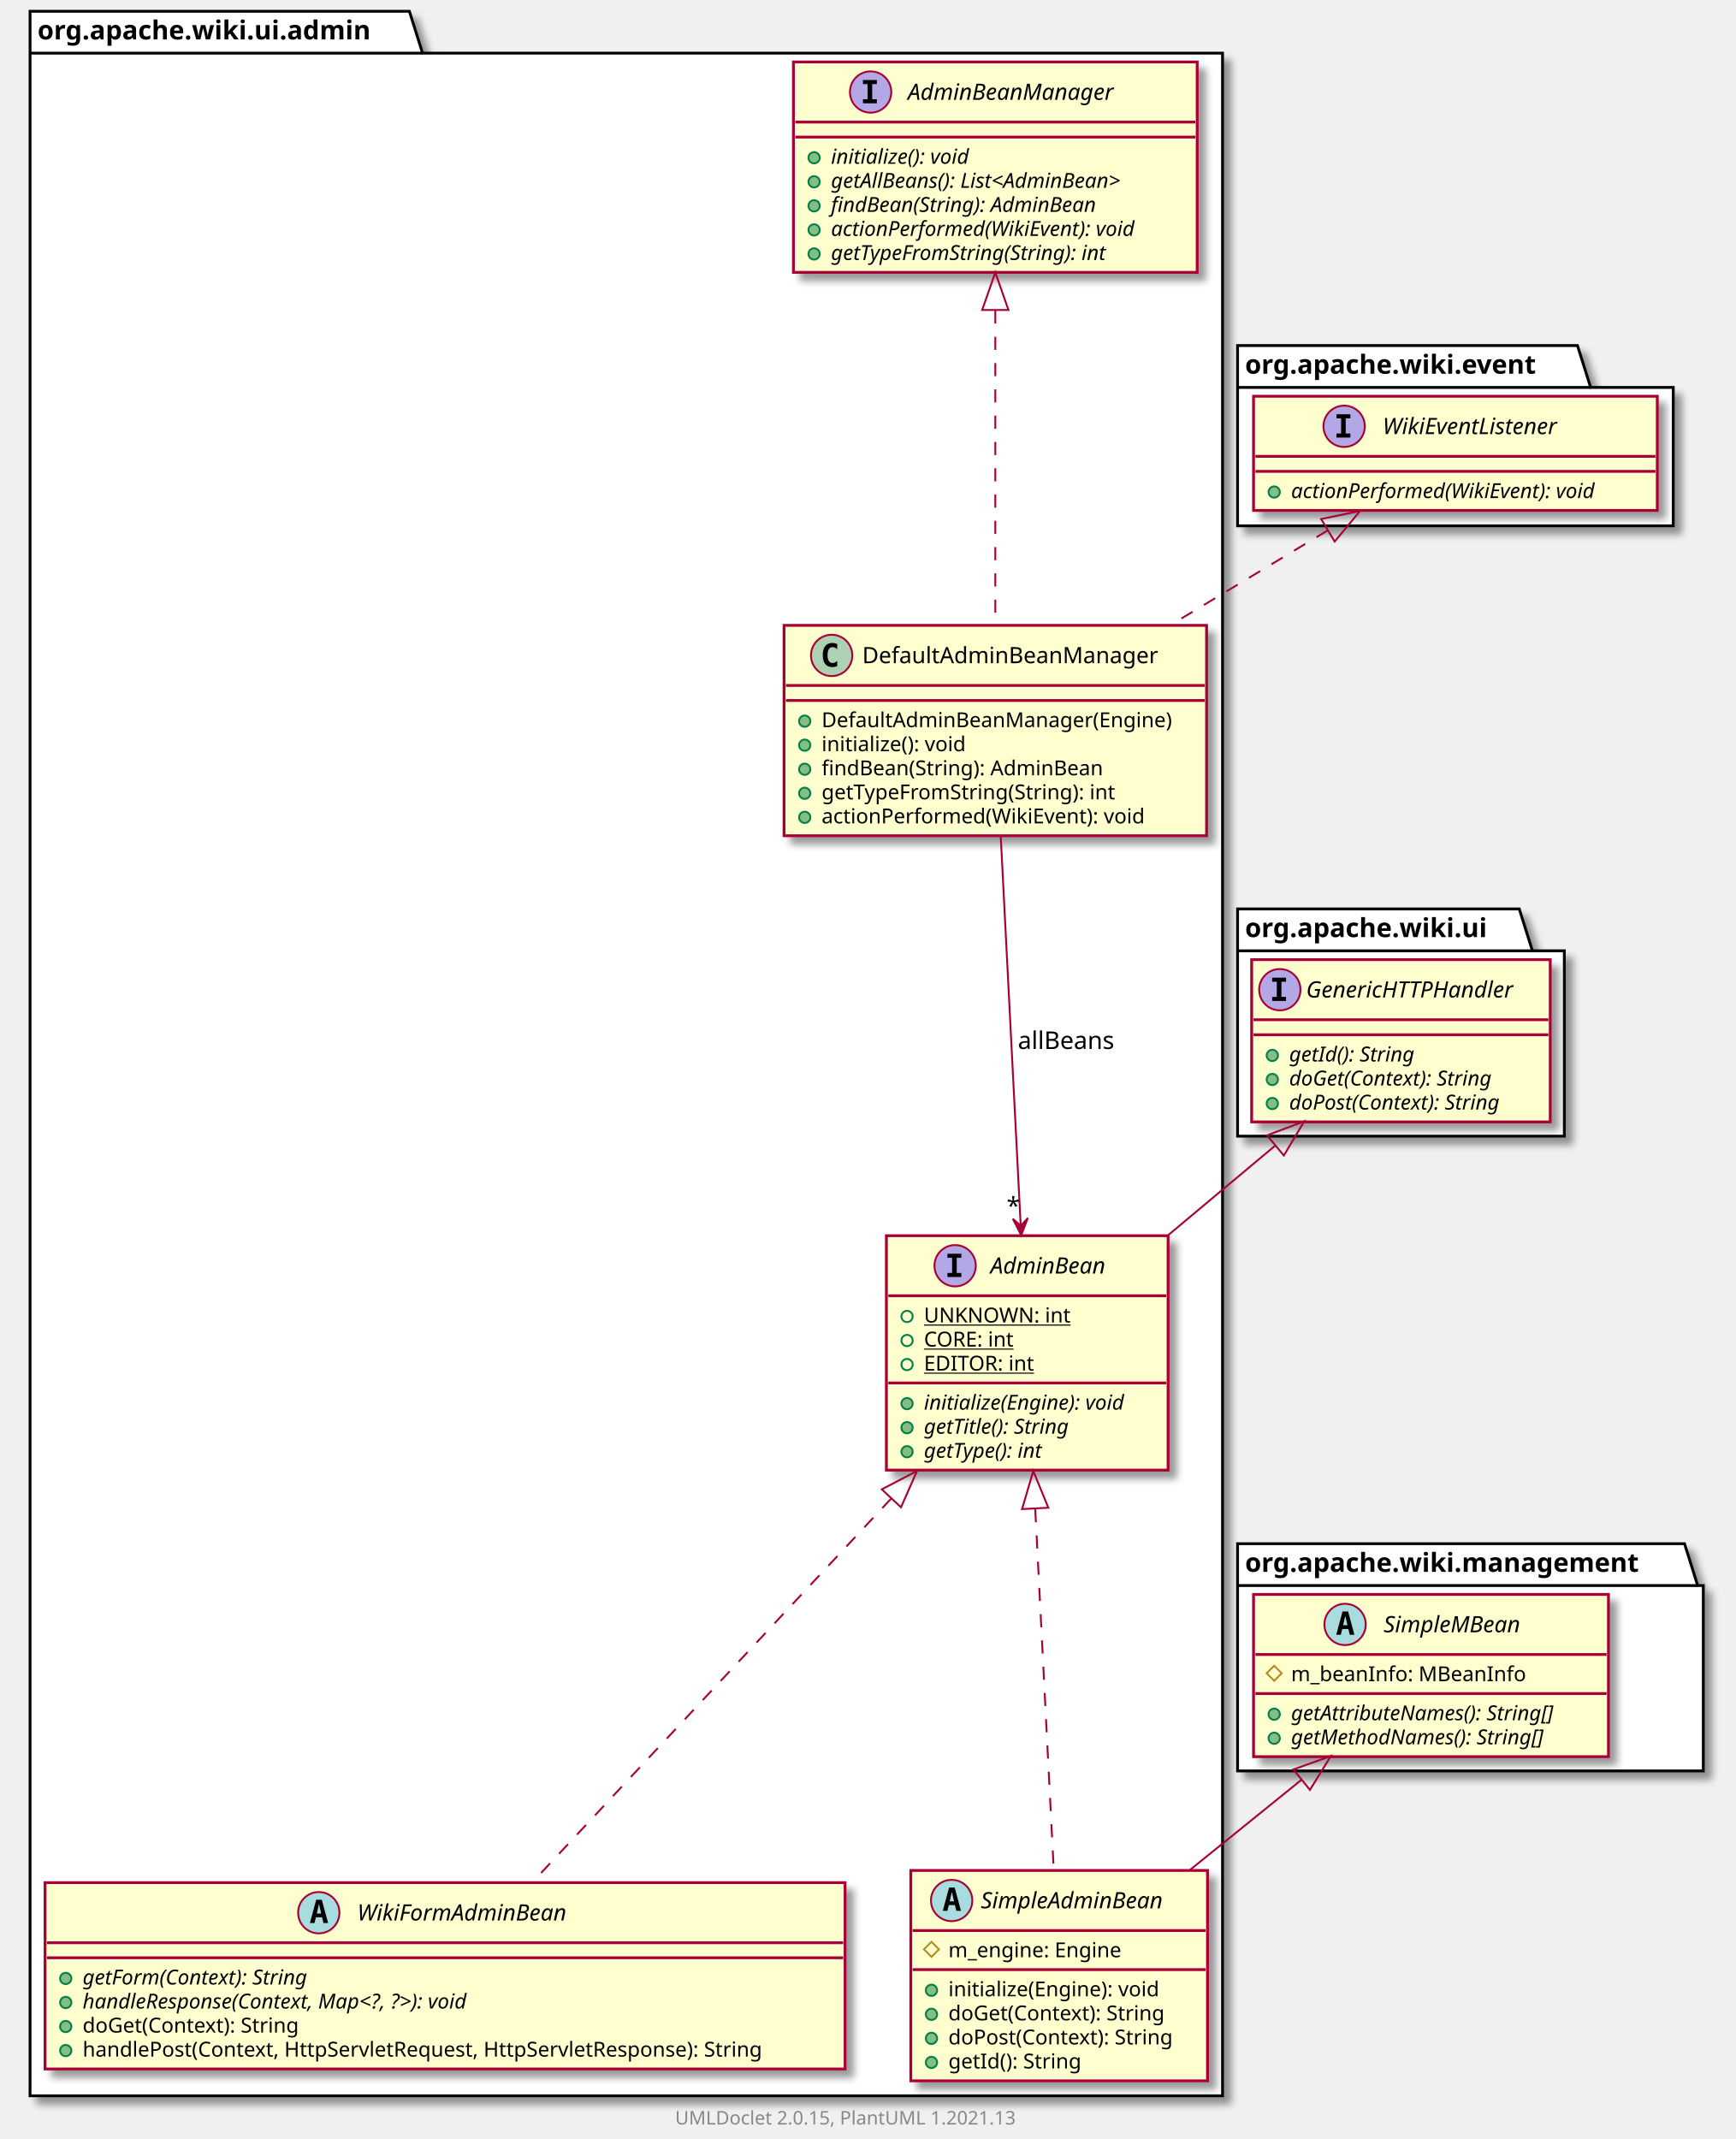
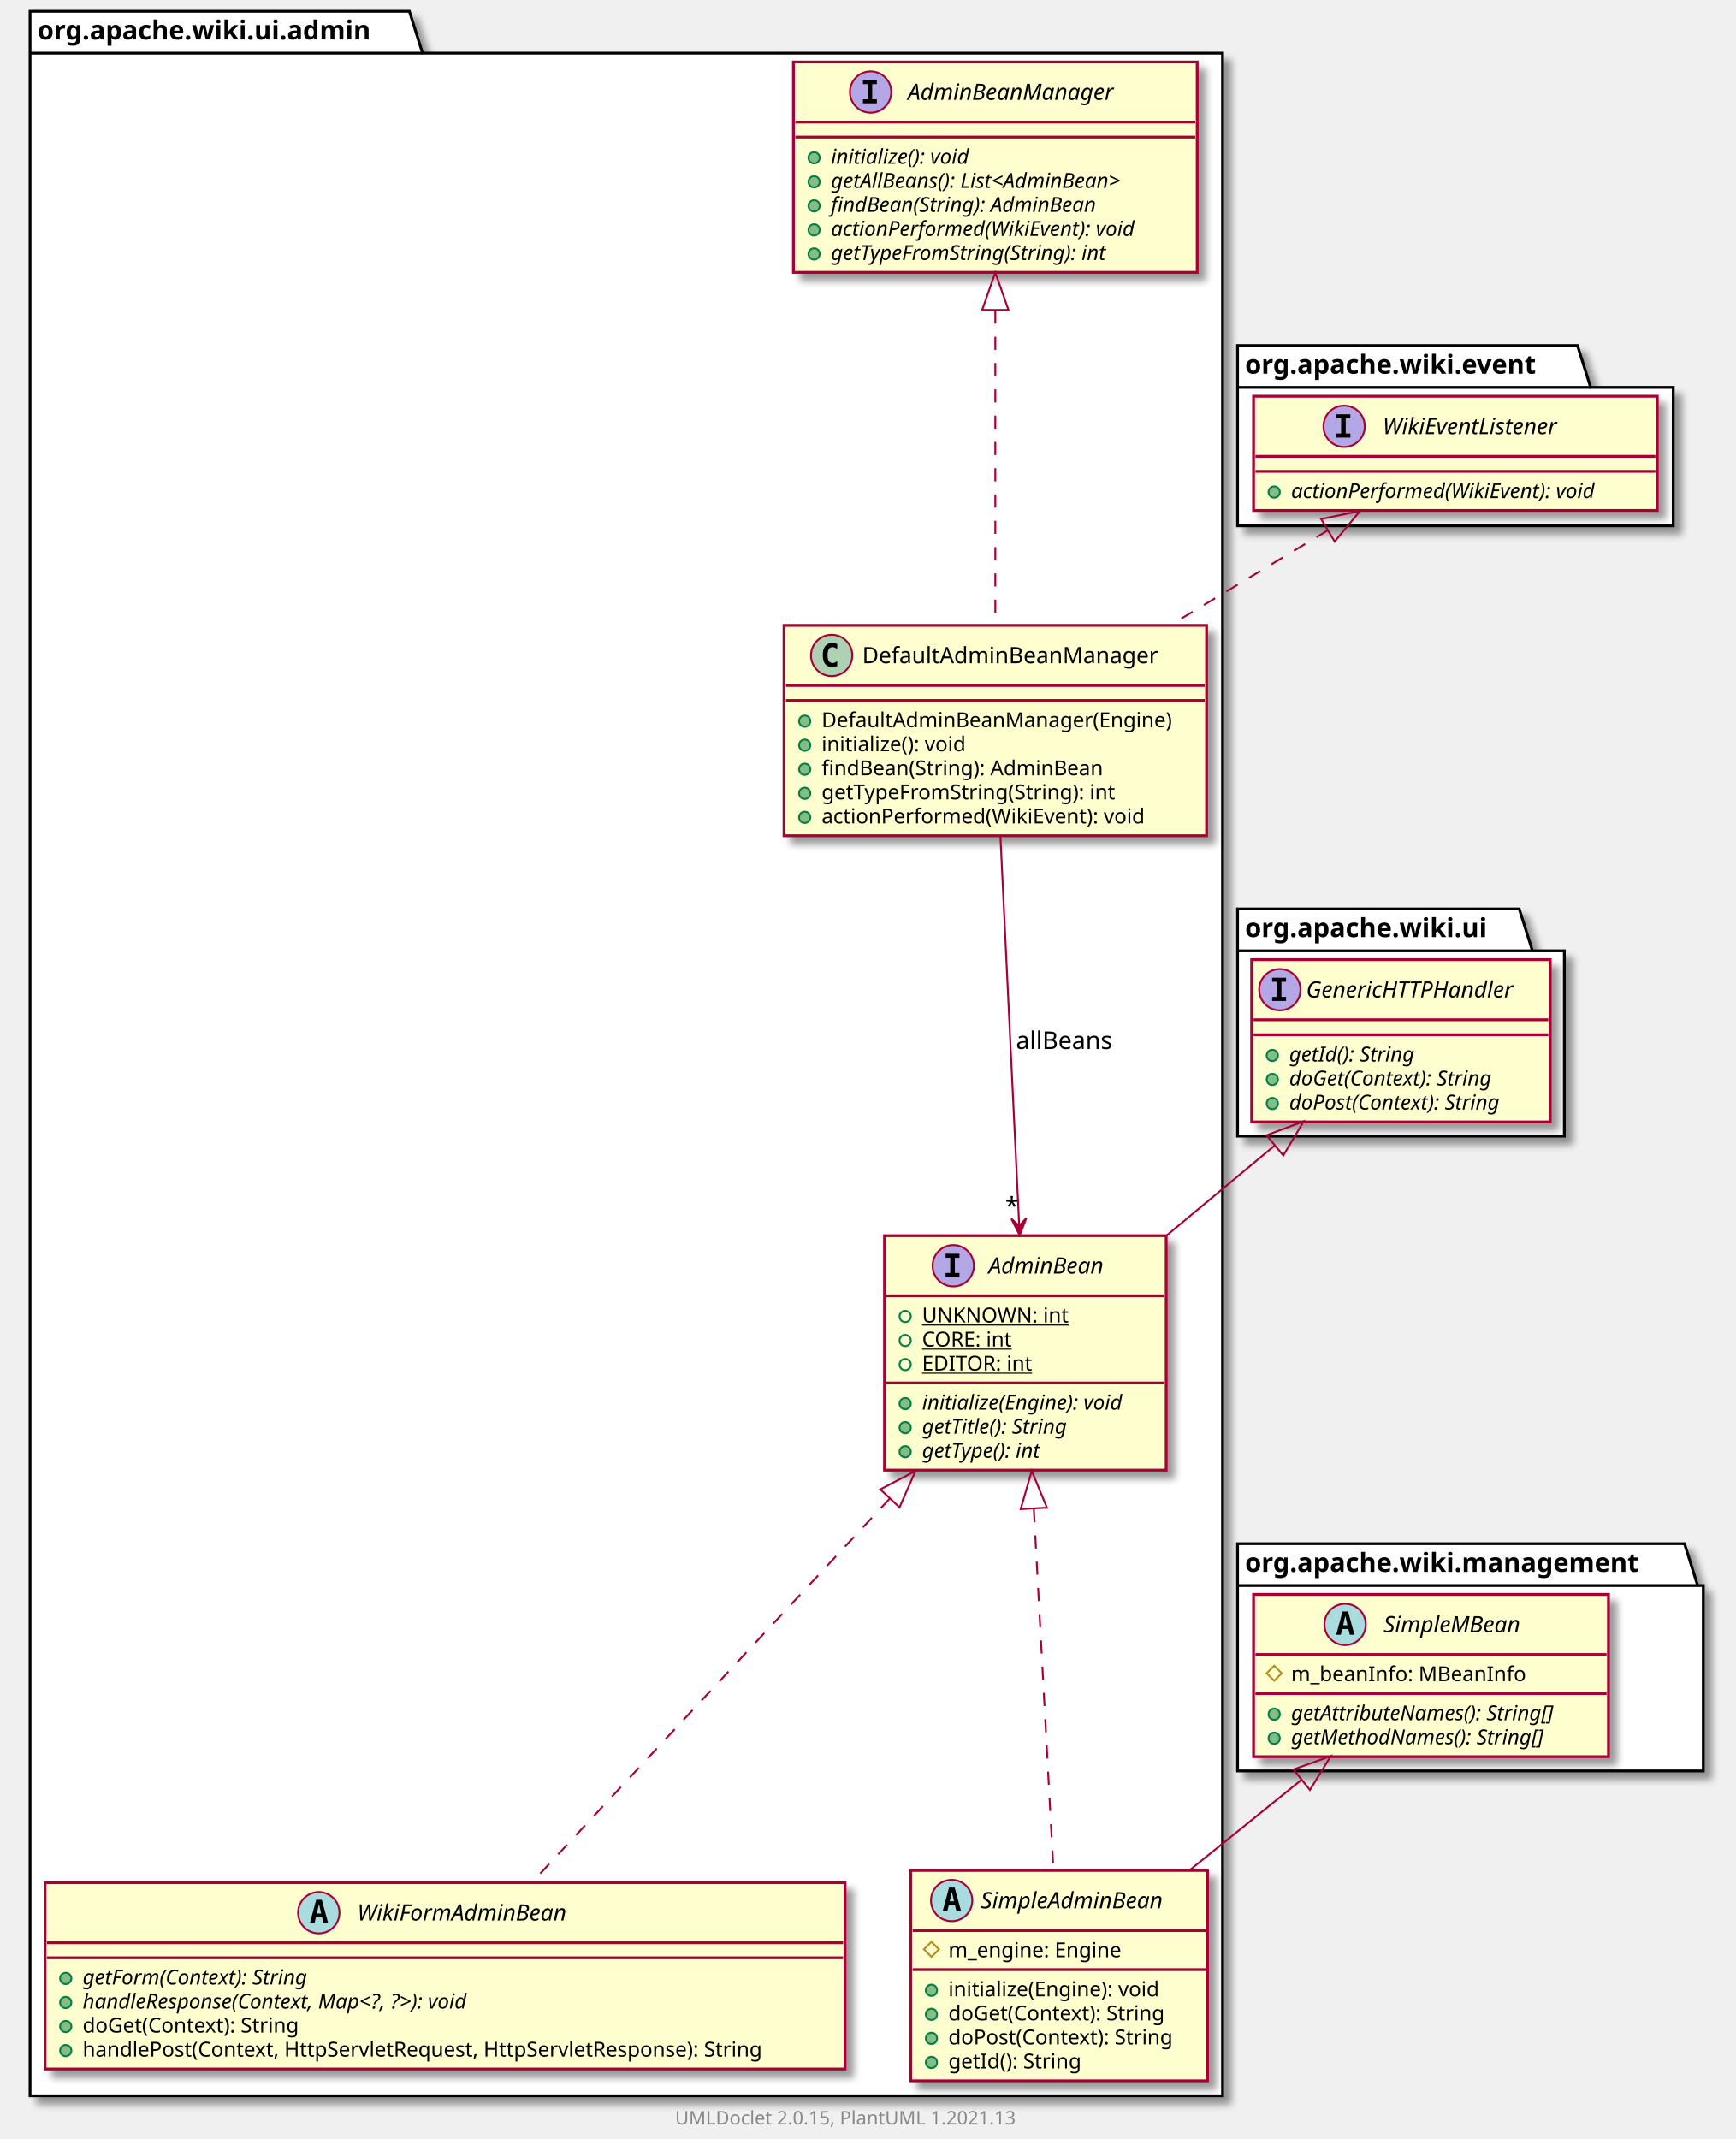
<svg xmlns="http://www.w3.org/2000/svg" xmlns:xlink="http://www.w3.org/1999/xlink" contentScriptType="application/ecmascript" contentStyleType="text/css" height="1139px" preserveAspectRatio="none" style="width:924px;height:1139px;background:#FFFFFF;" version="1.1" viewBox="0 0 924 1139" width="924px" zoomAndPan="magnify">
  <defs>
-     <filter height="300%" id="fck95by8z8xiy" width="300%" x="-1" y="-1">
+     <filter height="300%" id="fyacu7wyg63l0" width="300%" x="-1" y="-1">
      <feGaussianBlur result="blurOut" stdDeviation="2.0" />
      <feColorMatrix in="blurOut" result="blurOut2" type="matrix" values="0 0 0 0 0 0 0 0 0 0 0 0 0 0 0 0 0 0 .4 0" />
      <feOffset dx="4.0" dy="4.0" in="blurOut2" result="blurOut3" />
      <feBlend in="SourceGraphic" in2="blurOut3" mode="normal" />
    </filter>
  </defs>
  <g>
-     <polygon fill="#FFFFFF" filter="url(#fck95by8z8xiy)" points="16,6,218,6,225,28.297,651,28.297,651,1116,16,1116,16,6" style="stroke:#000000;stroke-width:1.5;" />
+     <polygon fill="#FFFFFF" filter="url(#fyacu7wyg63l0)" points="16,6,218,6,225,28.297,651,28.297,651,1116,16,1116,16,6" style="stroke:#000000;stroke-width:1.5;" />
    <line style="stroke:#000000;stroke-width:1.5;" x1="16" x2="225" y1="28.297" y2="28.297" />
    <text fill="#000000" font-family="sans-serif" font-size="14" font-weight="bold" lengthAdjust="spacing" textLength="196" x="20" y="20.995">org.apache.wiki.ui.admin</text>
-     <polygon fill="#FFFFFF" filter="url(#fck95by8z8xiy)" points="659,184,840,184,847,206.297,891,206.297,891,280,659,280,659,184" style="stroke:#000000;stroke-width:1.5;" />
+     <polygon fill="#FFFFFF" filter="url(#fyacu7wyg63l0)" points="659,484,809,484,816,506.297,833,506.297,833,605,659,605,659,484" style="stroke:#000000;stroke-width:1.5;" />
+     <line style="stroke:#000000;stroke-width:1.5;" x1="659" x2="816" y1="506.297" y2="506.297" />
+     <text fill="#000000" font-family="sans-serif" font-size="14" font-weight="bold" lengthAdjust="spacing" textLength="144" x="663" y="498.995">org.apache.wiki.ui</text>
+     <polygon fill="#FFFFFF" filter="url(#fyacu7wyg63l0)" points="659,822,897,822,904,844.297,907,844.297,907,943,659,943,659,822" style="stroke:#000000;stroke-width:1.5;" />
+     <line style="stroke:#000000;stroke-width:1.5;" x1="659" x2="904" y1="844.297" y2="844.297" />
+     <text fill="#000000" font-family="sans-serif" font-size="14" font-weight="bold" lengthAdjust="spacing" textLength="232" x="663" y="836.995">org.apache.wiki.management</text>
+     <polygon fill="#FFFFFF" filter="url(#fyacu7wyg63l0)" points="659,184,840,184,847,206.297,891,206.297,891,280,659,280,659,184" style="stroke:#000000;stroke-width:1.5;" />
    <line style="stroke:#000000;stroke-width:1.5;" x1="659" x2="847" y1="206.297" y2="206.297" />
    <text fill="#000000" font-family="sans-serif" font-size="14" font-weight="bold" lengthAdjust="spacing" textLength="175" x="663" y="198.995">org.apache.wiki.event</text>
-     <polygon fill="#FFFFFF" filter="url(#fck95by8z8xiy)" points="659,484,809,484,816,506.297,833,506.297,833,605,659,605,659,484" style="stroke:#000000;stroke-width:1.5;" />
-     <line style="stroke:#000000;stroke-width:1.5;" x1="659" x2="816" y1="506.297" y2="506.297" />
-     <text fill="#000000" font-family="sans-serif" font-size="14" font-weight="bold" lengthAdjust="spacing" textLength="144" x="663" y="498.995">org.apache.wiki.ui</text>
-     <polygon fill="#FFFFFF" filter="url(#fck95by8z8xiy)" points="659,822,897,822,904,844.297,907,844.297,907,943,659,943,659,822" style="stroke:#000000;stroke-width:1.5;" />
-     <line style="stroke:#000000;stroke-width:1.5;" x1="659" x2="904" y1="844.297" y2="844.297" />
-     <text fill="#000000" font-family="sans-serif" font-size="14" font-weight="bold" lengthAdjust="spacing" textLength="232" x="663" y="836.995">org.apache.wiki.management</text>
+     <a href="AdminBeanManager.html" target="_top" title="AdminBeanManager.html" xlink:actuate="onRequest" xlink:href="AdminBeanManager.html" xlink:show="new" xlink:title="AdminBeanManager.html" xlink:type="simple">
+       <rect codeLine="3" fill="#FEFECE" filter="url(#fyacu7wyg63l0)" height="112.023" id="org.apache.wiki.ui.admin.AdminBeanManager" style="stroke:#A80036;stroke-width:1.5;" width="215" x="422.5" y="33" />
+       <ellipse cx="463.6" cy="49" fill="#B4A7E5" rx="11" ry="11" style="stroke:#A80036;stroke-width:1.0;" />
+       <path d="M459.522,44.766 L459.522,42.609 L466.913,42.609 L466.913,44.766 L464.444,44.766 L464.444,52.844 L466.913,52.844 L466.913,55 L459.522,55 L459.522,52.844 L461.991,52.844 L461.991,44.766 L459.522,44.766 Z " fill="#000000" />
+       <text fill="#000000" font-family="sans-serif" font-size="12" font-style="italic" lengthAdjust="spacing" textLength="125" x="483.4" y="53.154">AdminBeanManager</text>
+       <line style="stroke:#A80036;stroke-width:1.5;" x1="423.5" x2="636.5" y1="65" y2="65" />
+       <line style="stroke:#A80036;stroke-width:1.5;" x1="423.5" x2="636.5" y1="73" y2="73" />
+       <ellipse cx="433.5" cy="84" fill="#84BE84" rx="3" ry="3" style="stroke:#038048;stroke-width:1.0;" />
+       <text fill="#000000" font-family="sans-serif" font-size="11" font-style="italic" lengthAdjust="spacing" textLength="86" x="442.5" y="87.21">initialize(): void</text>
+       <ellipse cx="433.5" cy="96.805" fill="#84BE84" rx="3" ry="3" style="stroke:#038048;stroke-width:1.0;" />
+       <text fill="#000000" font-family="sans-serif" font-size="11" font-style="italic" lengthAdjust="spacing" textLength="185" x="442.5" y="100.015">getAllBeans(): List&lt;AdminBean&gt;</text>
+       <ellipse cx="433.5" cy="109.609" fill="#84BE84" rx="3" ry="3" style="stroke:#038048;stroke-width:1.0;" />
+       <text fill="#000000" font-family="sans-serif" font-size="11" font-style="italic" lengthAdjust="spacing" textLength="164" x="442.5" y="112.82">findBean(String): AdminBean</text>
+       <ellipse cx="433.5" cy="122.414" fill="#84BE84" rx="3" ry="3" style="stroke:#038048;stroke-width:1.0;" />
+       <text fill="#000000" font-family="sans-serif" font-size="11" font-style="italic" lengthAdjust="spacing" textLength="189" x="442.5" y="125.624">actionPerformed(WikiEvent): void</text>
+       <ellipse cx="433.5" cy="135.219" fill="#84BE84" rx="3" ry="3" style="stroke:#038048;stroke-width:1.0;" />
+       <text fill="#000000" font-family="sans-serif" font-size="11" font-style="italic" lengthAdjust="spacing" textLength="171" x="442.5" y="138.429">getTypeFromString(String): int</text>
+     </a>
    <a href="WikiFormAdminBean.html" target="_top" title="WikiFormAdminBean.html" xlink:actuate="onRequest" xlink:href="WikiFormAdminBean.html" xlink:show="new" xlink:title="WikiFormAdminBean.html" xlink:type="simple">
-       <rect codeLine="3" fill="#FEFECE" filter="url(#fck95by8z8xiy)" height="99.219" id="org.apache.wiki.ui.admin.WikiFormAdminBean" style="stroke:#A80036;stroke-width:1.5;" width="426" x="24" y="1002.5" />
+       <rect codeLine="11" fill="#FEFECE" filter="url(#fyacu7wyg63l0)" height="99.219" id="org.apache.wiki.ui.admin.WikiFormAdminBean" style="stroke:#A80036;stroke-width:1.5;" width="426" x="24" y="1002.5" />
      <ellipse cx="169.75" cy="1018.5" fill="#A9DCDF" rx="11" ry="11" style="stroke:#A80036;stroke-width:1.0;" />
      <path d="M169.859,1013.844 L168.703,1018.922 L171.031,1018.922 L169.859,1013.844 Z M168.375,1011.609 L171.359,1011.609 L174.719,1024 L172.266,1024 L171.5,1020.938 L168.219,1020.938 L167.469,1024 L165.031,1024 L168.375,1011.609 Z " fill="#000000" />
      <text fill="#000000" font-family="sans-serif" font-size="12" font-style="italic" lengthAdjust="spacing" textLength="126" x="190.25" y="1022.654">WikiFormAdminBean</text>
      <line style="stroke:#A80036;stroke-width:1.5;" x1="25" x2="449" y1="1034.5" y2="1034.5" />
      <line style="stroke:#A80036;stroke-width:1.5;" x1="25" x2="449" y1="1042.5" y2="1042.5" />
      <ellipse cx="35" cy="1053.5" fill="#84BE84" rx="3" ry="3" style="stroke:#038048;stroke-width:1.0;" />
      <text fill="#000000" font-family="sans-serif" font-size="11" font-style="italic" lengthAdjust="spacing" textLength="140" x="44" y="1056.71">getForm(Context): String</text>
      <ellipse cx="35" cy="1066.305" fill="#84BE84" rx="3" ry="3" style="stroke:#038048;stroke-width:1.0;" />
      <text fill="#000000" font-family="sans-serif" font-size="11" font-style="italic" lengthAdjust="spacing" textLength="246" x="44" y="1069.515">handleResponse(Context, Map&lt;?, ?&gt;): void</text>
      <ellipse cx="35" cy="1079.109" fill="#84BE84" rx="3" ry="3" style="stroke:#038048;stroke-width:1.0;" />
      <text fill="#000000" font-family="sans-serif" font-size="11" lengthAdjust="spacing" textLength="127" x="44" y="1082.32">doGet(Context): String</text>
      <ellipse cx="35" cy="1091.914" fill="#84BE84" rx="3" ry="3" style="stroke:#038048;stroke-width:1.0;" />
      <text fill="#000000" font-family="sans-serif" font-size="11" lengthAdjust="spacing" textLength="400" x="44" y="1095.124">handlePost(Context, HttpServletRequest, HttpServletResponse): String</text>
    </a>
+     <a href="AdminBean.html" target="_top" title="AdminBean.html" xlink:actuate="onRequest" xlink:href="AdminBean.html" xlink:show="new" xlink:title="AdminBean.html" xlink:type="simple">
+       <rect codeLine="18" fill="#FEFECE" filter="url(#fyacu7wyg63l0)" height="124.828" id="org.apache.wiki.ui.admin.AdminBean" style="stroke:#A80036;stroke-width:1.5;" width="150" x="471" y="658" />
+       <ellipse cx="507.6" cy="674" fill="#B4A7E5" rx="11" ry="11" style="stroke:#A80036;stroke-width:1.0;" />
+       <path d="M503.522,669.766 L503.522,667.609 L510.913,667.609 L510.913,669.766 L508.444,669.766 L508.444,677.844 L510.913,677.844 L510.913,680 L503.522,680 L503.522,677.844 L505.991,677.844 L505.991,669.766 L503.522,669.766 Z " fill="#000000" />
+       <text fill="#000000" font-family="sans-serif" font-size="12" font-style="italic" lengthAdjust="spacing" textLength="70" x="526.4" y="678.154">AdminBean</text>
+       <line style="stroke:#A80036;stroke-width:1.5;" x1="472" x2="620" y1="690" y2="690" />
+       <ellipse cx="482" cy="701" rx="3" ry="3" style="stroke:#038048;stroke-width:1.0;fill:none;" />
+       <text fill="#000000" font-family="sans-serif" font-size="11" lengthAdjust="spacing" text-decoration="underline" textLength="79" x="491" y="704.21">UNKNOWN: int</text>
+       <ellipse cx="482" cy="713.805" rx="3" ry="3" style="stroke:#038048;stroke-width:1.0;fill:none;" />
+       <text fill="#000000" font-family="sans-serif" font-size="11" lengthAdjust="spacing" text-decoration="underline" textLength="53" x="491" y="717.015">CORE: int</text>
+       <ellipse cx="482" cy="726.609" rx="3" ry="3" style="stroke:#038048;stroke-width:1.0;fill:none;" />
+       <text fill="#000000" font-family="sans-serif" font-size="11" lengthAdjust="spacing" text-decoration="underline" textLength="63" x="491" y="729.82">EDITOR: int</text>
+       <line style="stroke:#A80036;stroke-width:1.5;" x1="472" x2="620" y1="736.414" y2="736.414" />
+       <ellipse cx="482" cy="747.414" fill="#84BE84" rx="3" ry="3" style="stroke:#038048;stroke-width:1.0;" />
+       <text fill="#000000" font-family="sans-serif" font-size="11" font-style="italic" lengthAdjust="spacing" textLength="124" x="491" y="750.625">initialize(Engine): void</text>
+       <ellipse cx="482" cy="760.219" fill="#84BE84" rx="3" ry="3" style="stroke:#038048;stroke-width:1.0;" />
+       <text fill="#000000" font-family="sans-serif" font-size="11" font-style="italic" lengthAdjust="spacing" textLength="91" x="491" y="763.429">getTitle(): String</text>
+       <ellipse cx="482" cy="773.023" fill="#84BE84" rx="3" ry="3" style="stroke:#038048;stroke-width:1.0;" />
+       <text fill="#000000" font-family="sans-serif" font-size="11" font-style="italic" lengthAdjust="spacing" textLength="76" x="491" y="776.234">getType(): int</text>
+     </a>
+     <a href="SimpleAdminBean.html" target="_top" title="SimpleAdminBean.html" xlink:actuate="onRequest" xlink:href="SimpleAdminBean.html" xlink:show="new" xlink:title="SimpleAdminBean.html" xlink:type="simple">
+       <rect codeLine="27" fill="#FEFECE" filter="url(#fyacu7wyg63l0)" height="112.023" id="org.apache.wiki.ui.admin.SimpleAdminBean" style="stroke:#A80036;stroke-width:1.5;" width="158" x="485" y="996" />
+       <ellipse cx="506.75" cy="1012" fill="#A9DCDF" rx="11" ry="11" style="stroke:#A80036;stroke-width:1.0;" />
+       <path d="M506.859,1007.344 L505.703,1012.422 L508.031,1012.422 L506.859,1007.344 Z M505.375,1005.109 L508.359,1005.109 L511.719,1017.5 L509.266,1017.5 L508.5,1014.438 L505.219,1014.438 L504.469,1017.5 L502.031,1017.5 L505.375,1005.109 Z " fill="#000000" />
+       <text fill="#000000" font-family="sans-serif" font-size="12" font-style="italic" lengthAdjust="spacing" textLength="111" x="522.25" y="1016.154">SimpleAdminBean</text>
+       <line style="stroke:#A80036;stroke-width:1.5;" x1="486" x2="642" y1="1028" y2="1028" />
+       <polygon fill="none" points="496,1034,500,1038,496,1042,492,1038" style="stroke:#B38D22;stroke-width:1.0;" />
+       <text fill="#000000" font-family="sans-serif" font-size="11" lengthAdjust="spacing" textLength="101" x="505" y="1042.21">m_engine: Engine</text>
+       <line style="stroke:#A80036;stroke-width:1.5;" x1="486" x2="642" y1="1048.805" y2="1048.805" />
+       <ellipse cx="496" cy="1059.805" fill="#84BE84" rx="3" ry="3" style="stroke:#038048;stroke-width:1.0;" />
+       <text fill="#000000" font-family="sans-serif" font-size="11" lengthAdjust="spacing" textLength="122" x="505" y="1063.015">initialize(Engine): void</text>
+       <ellipse cx="496" cy="1072.609" fill="#84BE84" rx="3" ry="3" style="stroke:#038048;stroke-width:1.0;" />
+       <text fill="#000000" font-family="sans-serif" font-size="11" lengthAdjust="spacing" textLength="127" x="505" y="1075.82">doGet(Context): String</text>
+       <ellipse cx="496" cy="1085.414" fill="#84BE84" rx="3" ry="3" style="stroke:#038048;stroke-width:1.0;" />
+       <text fill="#000000" font-family="sans-serif" font-size="11" lengthAdjust="spacing" textLength="132" x="505" y="1088.624">doPost(Context): String</text>
+       <ellipse cx="496" cy="1098.219" fill="#84BE84" rx="3" ry="3" style="stroke:#038048;stroke-width:1.0;" />
+       <text fill="#000000" font-family="sans-serif" font-size="11" lengthAdjust="spacing" textLength="78" x="505" y="1101.429">getId(): String</text>
+     </a>
    <a href="DefaultAdminBeanManager.html" target="_top" title="DefaultAdminBeanManager.html" xlink:actuate="onRequest" xlink:href="DefaultAdminBeanManager.html" xlink:show="new" xlink:title="DefaultAdminBeanManager.html" xlink:type="simple">
-       <rect codeLine="10" fill="#FEFECE" filter="url(#fck95by8z8xiy)" height="112.023" id="org.apache.wiki.ui.admin.DefaultAdminBeanManager" style="stroke:#A80036;stroke-width:1.5;" width="225" x="417.5" y="333" />
+       <rect codeLine="35" fill="#FEFECE" filter="url(#fyacu7wyg63l0)" height="112.023" id="org.apache.wiki.ui.admin.DefaultAdminBeanManager" style="stroke:#A80036;stroke-width:1.5;" width="225" x="417.5" y="333" />
      <ellipse cx="442.85" cy="349" fill="#ADD1B2" rx="11" ry="11" style="stroke:#A80036;stroke-width:1.0;" />
      <path d="M445.819,354.641 Q445.241,354.938 444.6,355.078 Q443.959,355.234 443.256,355.234 Q440.756,355.234 439.428,353.594 Q438.116,351.938 438.116,348.812 Q438.116,345.688 439.428,344.031 Q440.756,342.375 443.256,342.375 Q443.959,342.375 444.6,342.531 Q445.256,342.688 445.819,342.984 L445.819,345.703 Q445.194,345.125 444.6,344.859 Q444.006,344.578 443.381,344.578 Q442.038,344.578 441.35,345.656 Q440.663,346.719 440.663,348.812 Q440.663,350.906 441.35,351.984 Q442.038,353.047 443.381,353.047 Q444.006,353.047 444.6,352.781 Q445.194,352.5 445.819,351.922 L445.819,354.641 Z " fill="#000000" />
      <text fill="#000000" font-family="sans-serif" font-size="12" lengthAdjust="spacing" textLength="170" x="459.15" y="353.154">DefaultAdminBeanManager</text>
      <line style="stroke:#A80036;stroke-width:1.5;" x1="418.5" x2="641.5" y1="365" y2="365" />
      <line style="stroke:#A80036;stroke-width:1.5;" x1="418.5" x2="641.5" y1="373" y2="373" />
      <ellipse cx="428.5" cy="384" fill="#84BE84" rx="3" ry="3" style="stroke:#038048;stroke-width:1.0;" />
      <text fill="#000000" font-family="sans-serif" font-size="11" lengthAdjust="spacing" textLength="199" x="437.5" y="387.21">DefaultAdminBeanManager(Engine)</text>
      <ellipse cx="428.5" cy="396.805" fill="#84BE84" rx="3" ry="3" style="stroke:#038048;stroke-width:1.0;" />
      <text fill="#000000" font-family="sans-serif" font-size="11" lengthAdjust="spacing" textLength="84" x="437.5" y="400.015">initialize(): void</text>
      <ellipse cx="428.5" cy="409.609" fill="#84BE84" rx="3" ry="3" style="stroke:#038048;stroke-width:1.0;" />
      <text fill="#000000" font-family="sans-serif" font-size="11" lengthAdjust="spacing" textLength="164" x="437.5" y="412.82">findBean(String): AdminBean</text>
      <ellipse cx="428.5" cy="422.414" fill="#84BE84" rx="3" ry="3" style="stroke:#038048;stroke-width:1.0;" />
      <text fill="#000000" font-family="sans-serif" font-size="11" lengthAdjust="spacing" textLength="172" x="437.5" y="425.625">getTypeFromString(String): int</text>
      <ellipse cx="428.5" cy="435.219" fill="#84BE84" rx="3" ry="3" style="stroke:#038048;stroke-width:1.0;" />
      <text fill="#000000" font-family="sans-serif" font-size="11" lengthAdjust="spacing" textLength="185" x="437.5" y="438.429">actionPerformed(WikiEvent): void</text>
    </a>
-     <a href="AdminBeanManager.html" target="_top" title="AdminBeanManager.html" xlink:actuate="onRequest" xlink:href="AdminBeanManager.html" xlink:show="new" xlink:title="AdminBeanManager.html" xlink:type="simple">
-       <rect codeLine="18" fill="#FEFECE" filter="url(#fck95by8z8xiy)" height="112.023" id="org.apache.wiki.ui.admin.AdminBeanManager" style="stroke:#A80036;stroke-width:1.5;" width="215" x="422.5" y="33" />
-       <ellipse cx="463.6" cy="49" fill="#B4A7E5" rx="11" ry="11" style="stroke:#A80036;stroke-width:1.0;" />
-       <path d="M459.522,44.766 L459.522,42.609 L466.913,42.609 L466.913,44.766 L464.444,44.766 L464.444,52.844 L466.913,52.844 L466.913,55 L459.522,55 L459.522,52.844 L461.991,52.844 L461.991,44.766 L459.522,44.766 Z " fill="#000000" />
-       <text fill="#000000" font-family="sans-serif" font-size="12" font-style="italic" lengthAdjust="spacing" textLength="125" x="483.4" y="53.154">AdminBeanManager</text>
-       <line style="stroke:#A80036;stroke-width:1.5;" x1="423.5" x2="636.5" y1="65" y2="65" />
-       <line style="stroke:#A80036;stroke-width:1.5;" x1="423.5" x2="636.5" y1="73" y2="73" />
-       <ellipse cx="433.5" cy="84" fill="#84BE84" rx="3" ry="3" style="stroke:#038048;stroke-width:1.0;" />
-       <text fill="#000000" font-family="sans-serif" font-size="11" font-style="italic" lengthAdjust="spacing" textLength="86" x="442.5" y="87.21">initialize(): void</text>
-       <ellipse cx="433.5" cy="96.805" fill="#84BE84" rx="3" ry="3" style="stroke:#038048;stroke-width:1.0;" />
-       <text fill="#000000" font-family="sans-serif" font-size="11" font-style="italic" lengthAdjust="spacing" textLength="185" x="442.5" y="100.015">getAllBeans(): List&lt;AdminBean&gt;</text>
-       <ellipse cx="433.5" cy="109.609" fill="#84BE84" rx="3" ry="3" style="stroke:#038048;stroke-width:1.0;" />
-       <text fill="#000000" font-family="sans-serif" font-size="11" font-style="italic" lengthAdjust="spacing" textLength="164" x="442.5" y="112.82">findBean(String): AdminBean</text>
-       <ellipse cx="433.5" cy="122.414" fill="#84BE84" rx="3" ry="3" style="stroke:#038048;stroke-width:1.0;" />
-       <text fill="#000000" font-family="sans-serif" font-size="11" font-style="italic" lengthAdjust="spacing" textLength="189" x="442.5" y="125.624">actionPerformed(WikiEvent): void</text>
-       <ellipse cx="433.5" cy="135.219" fill="#84BE84" rx="3" ry="3" style="stroke:#038048;stroke-width:1.0;" />
-       <text fill="#000000" font-family="sans-serif" font-size="11" font-style="italic" lengthAdjust="spacing" textLength="171" x="442.5" y="138.429">getTypeFromString(String): int</text>
-     </a>
-     <a href="AdminBean.html" target="_top" title="AdminBean.html" xlink:actuate="onRequest" xlink:href="AdminBean.html" xlink:show="new" xlink:title="AdminBean.html" xlink:type="simple">
-       <rect codeLine="26" fill="#FEFECE" filter="url(#fck95by8z8xiy)" height="124.828" id="org.apache.wiki.ui.admin.AdminBean" style="stroke:#A80036;stroke-width:1.5;" width="150" x="472" y="658" />
-       <ellipse cx="508.6" cy="674" fill="#B4A7E5" rx="11" ry="11" style="stroke:#A80036;stroke-width:1.0;" />
-       <path d="M504.522,669.766 L504.522,667.609 L511.913,667.609 L511.913,669.766 L509.444,669.766 L509.444,677.844 L511.913,677.844 L511.913,680 L504.522,680 L504.522,677.844 L506.991,677.844 L506.991,669.766 L504.522,669.766 Z " fill="#000000" />
-       <text fill="#000000" font-family="sans-serif" font-size="12" font-style="italic" lengthAdjust="spacing" textLength="70" x="527.4" y="678.154">AdminBean</text>
-       <line style="stroke:#A80036;stroke-width:1.5;" x1="473" x2="621" y1="690" y2="690" />
-       <ellipse cx="483" cy="701" rx="3" ry="3" style="stroke:#038048;stroke-width:1.0;fill:none;" />
-       <text fill="#000000" font-family="sans-serif" font-size="11" lengthAdjust="spacing" text-decoration="underline" textLength="79" x="492" y="704.21">UNKNOWN: int</text>
-       <ellipse cx="483" cy="713.805" rx="3" ry="3" style="stroke:#038048;stroke-width:1.0;fill:none;" />
-       <text fill="#000000" font-family="sans-serif" font-size="11" lengthAdjust="spacing" text-decoration="underline" textLength="53" x="492" y="717.015">CORE: int</text>
-       <ellipse cx="483" cy="726.609" rx="3" ry="3" style="stroke:#038048;stroke-width:1.0;fill:none;" />
-       <text fill="#000000" font-family="sans-serif" font-size="11" lengthAdjust="spacing" text-decoration="underline" textLength="63" x="492" y="729.82">EDITOR: int</text>
-       <line style="stroke:#A80036;stroke-width:1.5;" x1="473" x2="621" y1="736.414" y2="736.414" />
-       <ellipse cx="483" cy="747.414" fill="#84BE84" rx="3" ry="3" style="stroke:#038048;stroke-width:1.0;" />
-       <text fill="#000000" font-family="sans-serif" font-size="11" font-style="italic" lengthAdjust="spacing" textLength="124" x="492" y="750.625">initialize(Engine): void</text>
-       <ellipse cx="483" cy="760.219" fill="#84BE84" rx="3" ry="3" style="stroke:#038048;stroke-width:1.0;" />
-       <text fill="#000000" font-family="sans-serif" font-size="11" font-style="italic" lengthAdjust="spacing" textLength="91" x="492" y="763.429">getTitle(): String</text>
-       <ellipse cx="483" cy="773.023" fill="#84BE84" rx="3" ry="3" style="stroke:#038048;stroke-width:1.0;" />
-       <text fill="#000000" font-family="sans-serif" font-size="11" font-style="italic" lengthAdjust="spacing" textLength="76" x="492" y="776.234">getType(): int</text>
-     </a>
-     <a href="SimpleAdminBean.html" target="_top" title="SimpleAdminBean.html" xlink:actuate="onRequest" xlink:href="SimpleAdminBean.html" xlink:show="new" xlink:title="SimpleAdminBean.html" xlink:type="simple">
-       <rect codeLine="35" fill="#FEFECE" filter="url(#fck95by8z8xiy)" height="112.023" id="org.apache.wiki.ui.admin.SimpleAdminBean" style="stroke:#A80036;stroke-width:1.5;" width="158" x="485" y="996" />
-       <ellipse cx="506.75" cy="1012" fill="#A9DCDF" rx="11" ry="11" style="stroke:#A80036;stroke-width:1.0;" />
-       <path d="M506.859,1007.344 L505.703,1012.422 L508.031,1012.422 L506.859,1007.344 Z M505.375,1005.109 L508.359,1005.109 L511.719,1017.5 L509.266,1017.5 L508.5,1014.438 L505.219,1014.438 L504.469,1017.5 L502.031,1017.5 L505.375,1005.109 Z " fill="#000000" />
-       <text fill="#000000" font-family="sans-serif" font-size="12" font-style="italic" lengthAdjust="spacing" textLength="111" x="522.25" y="1016.154">SimpleAdminBean</text>
-       <line style="stroke:#A80036;stroke-width:1.5;" x1="486" x2="642" y1="1028" y2="1028" />
-       <polygon fill="none" points="496,1034,500,1038,496,1042,492,1038" style="stroke:#B38D22;stroke-width:1.0;" />
-       <text fill="#000000" font-family="sans-serif" font-size="11" lengthAdjust="spacing" textLength="101" x="505" y="1042.21">m_engine: Engine</text>
-       <line style="stroke:#A80036;stroke-width:1.5;" x1="486" x2="642" y1="1048.805" y2="1048.805" />
-       <ellipse cx="496" cy="1059.805" fill="#84BE84" rx="3" ry="3" style="stroke:#038048;stroke-width:1.0;" />
-       <text fill="#000000" font-family="sans-serif" font-size="11" lengthAdjust="spacing" textLength="122" x="505" y="1063.015">initialize(Engine): void</text>
-       <ellipse cx="496" cy="1072.609" fill="#84BE84" rx="3" ry="3" style="stroke:#038048;stroke-width:1.0;" />
-       <text fill="#000000" font-family="sans-serif" font-size="11" lengthAdjust="spacing" textLength="127" x="505" y="1075.82">doGet(Context): String</text>
-       <ellipse cx="496" cy="1085.414" fill="#84BE84" rx="3" ry="3" style="stroke:#038048;stroke-width:1.0;" />
-       <text fill="#000000" font-family="sans-serif" font-size="11" lengthAdjust="spacing" textLength="132" x="505" y="1088.624">doPost(Context): String</text>
-       <ellipse cx="496" cy="1098.219" fill="#84BE84" rx="3" ry="3" style="stroke:#038048;stroke-width:1.0;" />
-       <text fill="#000000" font-family="sans-serif" font-size="11" lengthAdjust="spacing" textLength="78" x="505" y="1101.429">getId(): String</text>
-     </a>
-     <a href="../../event/WikiEventListener.html" target="_top" title="../../event/WikiEventListener.html" xlink:actuate="onRequest" xlink:href="../../event/WikiEventListener.html" xlink:show="new" xlink:title="../../event/WikiEventListener.html" xlink:type="simple">
-       <rect codeLine="53" fill="#FEFECE" filter="url(#fck95by8z8xiy)" height="60.805" id="org.apache.wiki.event.WikiEventListener" style="stroke:#A80036;stroke-width:1.5;" width="215" x="667.5" y="211" />
-       <ellipse cx="715.75" cy="227" fill="#B4A7E5" rx="11" ry="11" style="stroke:#A80036;stroke-width:1.0;" />
-       <path d="M711.672,222.766 L711.672,220.609 L719.062,220.609 L719.062,222.766 L716.594,222.766 L716.594,230.844 L719.062,230.844 L719.062,233 L711.672,233 L711.672,230.844 L714.141,230.844 L714.141,222.766 L711.672,222.766 Z " fill="#000000" />
-       <text fill="#000000" font-family="sans-serif" font-size="12" font-style="italic" lengthAdjust="spacing" textLength="110" x="736.25" y="231.154">WikiEventListener</text>
-       <line style="stroke:#A80036;stroke-width:1.5;" x1="668.5" x2="881.5" y1="243" y2="243" />
-       <line style="stroke:#A80036;stroke-width:1.5;" x1="668.5" x2="881.5" y1="251" y2="251" />
-       <ellipse cx="678.5" cy="262" fill="#84BE84" rx="3" ry="3" style="stroke:#038048;stroke-width:1.0;" />
-       <text fill="#000000" font-family="sans-serif" font-size="11" font-style="italic" lengthAdjust="spacing" textLength="189" x="687.5" y="265.21">actionPerformed(WikiEvent): void</text>
-     </a>
    <a href="../GenericHTTPHandler.html" target="_top" title="../GenericHTTPHandler.html" xlink:actuate="onRequest" xlink:href="../GenericHTTPHandler.html" xlink:show="new" xlink:title="../GenericHTTPHandler.html" xlink:type="simple">
-       <rect codeLine="59" fill="#FEFECE" filter="url(#fck95by8z8xiy)" height="86.414" id="org.apache.wiki.ui.GenericHTTPHandler" style="stroke:#A80036;stroke-width:1.5;" width="159" x="666.5" y="511" />
+       <rect codeLine="53" fill="#FEFECE" filter="url(#fyacu7wyg63l0)" height="86.414" id="org.apache.wiki.ui.GenericHTTPHandler" style="stroke:#A80036;stroke-width:1.5;" width="159" x="666.5" y="511" />
      <ellipse cx="681.5" cy="527" fill="#B4A7E5" rx="11" ry="11" style="stroke:#A80036;stroke-width:1.0;" />
      <path d="M677.422,522.766 L677.422,520.609 L684.812,520.609 L684.812,522.766 L682.344,522.766 L682.344,530.844 L684.812,530.844 L684.812,533 L677.422,533 L677.422,530.844 L679.891,530.844 L679.891,522.766 L677.422,522.766 Z " fill="#000000" />
      <text fill="#000000" font-family="sans-serif" font-size="12" font-style="italic" lengthAdjust="spacing" textLength="127" x="695.5" y="531.154">GenericHTTPHandler</text>
      <line style="stroke:#A80036;stroke-width:1.5;" x1="667.5" x2="824.5" y1="543" y2="543" />
      <line style="stroke:#A80036;stroke-width:1.5;" x1="667.5" x2="824.5" y1="551" y2="551" />
      <ellipse cx="677.5" cy="562" fill="#84BE84" rx="3" ry="3" style="stroke:#038048;stroke-width:1.0;" />
      <text fill="#000000" font-family="sans-serif" font-size="11" font-style="italic" lengthAdjust="spacing" textLength="77" x="686.5" y="565.21">getId(): String</text>
      <ellipse cx="677.5" cy="574.805" fill="#84BE84" rx="3" ry="3" style="stroke:#038048;stroke-width:1.0;" />
      <text fill="#000000" font-family="sans-serif" font-size="11" font-style="italic" lengthAdjust="spacing" textLength="127" x="686.5" y="578.015">doGet(Context): String</text>
      <ellipse cx="677.5" cy="587.609" fill="#84BE84" rx="3" ry="3" style="stroke:#038048;stroke-width:1.0;" />
      <text fill="#000000" font-family="sans-serif" font-size="11" font-style="italic" lengthAdjust="spacing" textLength="131" x="686.5" y="590.82">doPost(Context): String</text>
    </a>
    <a href="../../management/SimpleMBean.html" target="_top" title="../../management/SimpleMBean.html" xlink:actuate="onRequest" xlink:href="../../management/SimpleMBean.html" xlink:show="new" xlink:title="../../management/SimpleMBean.html" xlink:type="simple">
-       <rect codeLine="67" fill="#FEFECE" filter="url(#fck95by8z8xiy)" height="86.414" id="org.apache.wiki.management.SimpleMBean" style="stroke:#A80036;stroke-width:1.5;" width="189" x="667.5" y="849" />
+       <rect codeLine="61" fill="#FEFECE" filter="url(#fyacu7wyg63l0)" height="86.414" id="org.apache.wiki.management.SimpleMBean" style="stroke:#A80036;stroke-width:1.5;" width="189" x="667.5" y="849" />
      <ellipse cx="716.25" cy="865" fill="#A9DCDF" rx="11" ry="11" style="stroke:#A80036;stroke-width:1.0;" />
      <path d="M716.359,860.344 L715.203,865.422 L717.531,865.422 L716.359,860.344 Z M714.875,858.109 L717.859,858.109 L721.219,870.5 L718.766,870.5 L718,867.438 L714.719,867.438 L713.969,870.5 L711.531,870.5 L714.875,858.109 Z " fill="#000000" />
      <text fill="#000000" font-family="sans-serif" font-size="12" font-style="italic" lengthAdjust="spacing" textLength="83" x="736.75" y="869.154">SimpleMBean</text>
      <line style="stroke:#A80036;stroke-width:1.5;" x1="668.5" x2="855.5" y1="881" y2="881" />
      <polygon fill="none" points="678.5,887,682.5,891,678.5,895,674.5,891" style="stroke:#B38D22;stroke-width:1.0;" />
      <text fill="#000000" font-family="sans-serif" font-size="11" lengthAdjust="spacing" textLength="133" x="687.5" y="895.21">m_beanInfo: MBeanInfo</text>
      <line style="stroke:#A80036;stroke-width:1.5;" x1="668.5" x2="855.5" y1="901.805" y2="901.805" />
      <ellipse cx="678.5" cy="912.805" fill="#84BE84" rx="3" ry="3" style="stroke:#038048;stroke-width:1.0;" />
      <text fill="#000000" font-family="sans-serif" font-size="11" font-style="italic" lengthAdjust="spacing" textLength="163" x="687.5" y="916.015">getAttributeNames(): String[]</text>
      <ellipse cx="678.5" cy="925.609" fill="#84BE84" rx="3" ry="3" style="stroke:#038048;stroke-width:1.0;" />
      <text fill="#000000" font-family="sans-serif" font-size="11" font-style="italic" lengthAdjust="spacing" textLength="155" x="687.5" y="928.82">getMethodNames(): String[]</text>
    </a>
-     <path codeLine="43" d="M474.587,797.935 C415.531,861.088 333.881,948.4 283.31,1002.478 " fill="none" id="org.apache.wiki.ui.admin.AdminBean-backto-org.apache.wiki.ui.admin.WikiFormAdminBean" style="stroke:#A80036;stroke-width:1.0;stroke-dasharray:7.0,7.0;" />
-     <polygon fill="none" points="469.554,793.069,488.327,783.242,479.779,802.631,469.554,793.069" style="stroke:#A80036;stroke-width:1.0;" />
-     <path codeLine="44" d="M707.031,282.42 C681.125,298.016 651.132,316.074 623.279,332.842 " fill="none" id="org.apache.wiki.event.WikiEventListener-backto-org.apache.wiki.ui.admin.DefaultAdminBeanManager" style="stroke:#A80036;stroke-width:1.0;stroke-dasharray:7.0,7.0;" />
+     <a href="../../event/WikiEventListener.html" target="_top" title="../../event/WikiEventListener.html" xlink:actuate="onRequest" xlink:href="../../event/WikiEventListener.html" xlink:show="new" xlink:title="../../event/WikiEventListener.html" xlink:type="simple">
+       <rect codeLine="69" fill="#FEFECE" filter="url(#fyacu7wyg63l0)" height="60.805" id="org.apache.wiki.event.WikiEventListener" style="stroke:#A80036;stroke-width:1.5;" width="215" x="667.5" y="211" />
+       <ellipse cx="715.75" cy="227" fill="#B4A7E5" rx="11" ry="11" style="stroke:#A80036;stroke-width:1.0;" />
+       <path d="M711.672,222.766 L711.672,220.609 L719.062,220.609 L719.062,222.766 L716.594,222.766 L716.594,230.844 L719.062,230.844 L719.062,233 L711.672,233 L711.672,230.844 L714.141,230.844 L714.141,222.766 L711.672,222.766 Z " fill="#000000" />
+       <text fill="#000000" font-family="sans-serif" font-size="12" font-style="italic" lengthAdjust="spacing" textLength="110" x="736.25" y="231.154">WikiEventListener</text>
+       <line style="stroke:#A80036;stroke-width:1.5;" x1="668.5" x2="881.5" y1="243" y2="243" />
+       <line style="stroke:#A80036;stroke-width:1.5;" x1="668.5" x2="881.5" y1="251" y2="251" />
+       <ellipse cx="678.5" cy="262" fill="#84BE84" rx="3" ry="3" style="stroke:#038048;stroke-width:1.0;" />
+       <text fill="#000000" font-family="sans-serif" font-size="11" font-style="italic" lengthAdjust="spacing" textLength="189" x="687.5" y="265.21">actionPerformed(WikiEvent): void</text>
+     </a>
+     <path codeLine="43" d="M473.82,797.935 C414.955,861.088 333.569,948.4 283.161,1002.478 " fill="none" id="org.apache.wiki.ui.admin.AdminBean-backto-org.apache.wiki.ui.admin.WikiFormAdminBean" style="stroke:#A80036;stroke-width:1.0;stroke-dasharray:7.0,7.0;" />
+     <polygon fill="none" points="468.759,793.099,487.516,783.242,479,802.645,468.759,793.099" style="stroke:#A80036;stroke-width:1.0;" />
+     <path codeLine="44" d="M678.839,609.912 C660.359,625.296 640.197,642.082 621.291,657.82 " fill="none" id="org.apache.wiki.ui.GenericHTTPHandler-backto-org.apache.wiki.ui.admin.AdminBean" style="stroke:#A80036;stroke-width:1.0;" />
+     <polygon fill="none" points="674.385,604.511,694.235,597.094,683.343,615.27,674.385,604.511" style="stroke:#A80036;stroke-width:1.0;" />
+     <path codeLine="45" d="M692.956,947.793 C673.684,963.367 652.739,980.292 633.443,995.884 " fill="none" id="org.apache.wiki.management.SimpleMBean-backto-org.apache.wiki.ui.admin.SimpleAdminBean" style="stroke:#A80036;stroke-width:1.0;" />
+     <polygon fill="none" points="688.724,942.213,708.679,935.087,697.523,953.102,688.724,942.213" style="stroke:#A80036;stroke-width:1.0;" />
+     <path codeLine="46" d="M550.512,803.596 C553.773,863.649 558.09,943.157 560.952,995.862 " fill="none" id="org.apache.wiki.ui.admin.AdminBean-backto-org.apache.wiki.ui.admin.SimpleAdminBean" style="stroke:#A80036;stroke-width:1.0;stroke-dasharray:7.0,7.0;" />
+     <polygon fill="none" points="543.502,803.592,549.407,783.242,557.481,802.833,543.502,803.592" style="stroke:#A80036;stroke-width:1.0;" />
+     <path codeLine="47" d="M707.031,282.42 C681.125,298.016 651.132,316.074 623.279,332.842 " fill="none" id="org.apache.wiki.event.WikiEventListener-backto-org.apache.wiki.ui.admin.DefaultAdminBeanManager" style="stroke:#A80036;stroke-width:1.0;stroke-dasharray:7.0,7.0;" />
    <polygon fill="none" points="703.491,276.381,724.236,272.062,710.712,288.375,703.491,276.381" style="stroke:#A80036;stroke-width:1.0;" />
-     <path codeLine="45" d="M530,165.313 C530,217.558 530,285.671 530,332.945 " fill="none" id="org.apache.wiki.ui.admin.AdminBeanManager-backto-org.apache.wiki.ui.admin.DefaultAdminBeanManager" style="stroke:#A80036;stroke-width:1.0;stroke-dasharray:7.0,7.0;" />
+     <path codeLine="48" d="M530,165.313 C530,217.558 530,285.671 530,332.945 " fill="none" id="org.apache.wiki.ui.admin.AdminBeanManager-backto-org.apache.wiki.ui.admin.DefaultAdminBeanManager" style="stroke:#A80036;stroke-width:1.0;stroke-dasharray:7.0,7.0;" />
    <polygon fill="none" points="523,165.076,530,145.076,537,165.076,523,165.076" style="stroke:#A80036;stroke-width:1.0;" />
-     <path codeLine="46" d="M532.884,445.235 C535.823,502.55 540.384,591.489 543.522,652.674 " fill="none" id="org.apache.wiki.ui.admin.DefaultAdminBeanManager-to-org.apache.wiki.ui.admin.AdminBean" style="stroke:#A80036;stroke-width:1.0;" />
-     <polygon fill="#A80036" points="543.783,657.767,547.317,648.574,543.527,652.773,539.327,648.984,543.783,657.767" style="stroke:#A80036;stroke-width:1.0;" />
-     <text fill="#000000" font-family="sans-serif" font-size="13" lengthAdjust="spacing" textLength="54" x="542" y="558.567">allBeans</text>
-     <text fill="#000000" font-family="sans-serif" font-size="13" lengthAdjust="spacing" textLength="7" x="536.006" y="646.731">*</text>
-     <path codeLine="47" d="M678.897,610.144 C660.586,625.465 640.631,642.16 621.914,657.82 " fill="none" id="org.apache.wiki.ui.GenericHTTPHandler-backto-org.apache.wiki.ui.admin.AdminBean" style="stroke:#A80036;stroke-width:1.0;" />
-     <polygon fill="none" points="674.663,604.56,694.494,597.094,683.646,615.297,674.663,604.56" style="stroke:#A80036;stroke-width:1.0;" />
-     <path codeLine="48" d="M692.956,947.793 C673.684,963.367 652.739,980.292 633.443,995.884 " fill="none" id="org.apache.wiki.management.SimpleMBean-backto-org.apache.wiki.ui.admin.SimpleAdminBean" style="stroke:#A80036;stroke-width:1.0;" />
-     <polygon fill="none" points="688.724,942.213,708.679,935.087,697.523,953.102,688.724,942.213" style="stroke:#A80036;stroke-width:1.0;" />
-     <path codeLine="49" d="M551.261,803.596 C554.341,863.649 558.418,943.157 561.121,995.862 " fill="none" id="org.apache.wiki.ui.admin.AdminBean-backto-org.apache.wiki.ui.admin.SimpleAdminBean" style="stroke:#A80036;stroke-width:1.0;stroke-dasharray:7.0,7.0;" />
-     <polygon fill="none" points="544.251,803.575,550.218,783.242,558.233,802.858,544.251,803.575" style="stroke:#A80036;stroke-width:1.0;" />
+     <path codeLine="49" d="M532.714,445.235 C535.481,502.55 539.773,591.489 542.726,652.674 " fill="none" id="org.apache.wiki.ui.admin.DefaultAdminBeanManager-to-org.apache.wiki.ui.admin.AdminBean" style="stroke:#A80036;stroke-width:1.0;" />
+     <polygon fill="#A80036" points="542.972,657.767,546.534,648.584,542.731,652.773,538.543,648.97,542.972,657.767" style="stroke:#A80036;stroke-width:1.0;" />
+     <text fill="#000000" font-family="sans-serif" font-size="13" lengthAdjust="spacing" textLength="54" x="541" y="558.567">allBeans</text>
+     <text fill="#000000" font-family="sans-serif" font-size="13" lengthAdjust="spacing" textLength="7" x="535.217" y="646.731">*</text>
    <text fill="#888888" font-family="sans-serif" font-size="10" lengthAdjust="spacing" textLength="192" x="359.5" y="1131.282">UMLDoclet 2.0.15, PlantUML 1.2021.13</text>
  </g>
</svg>
